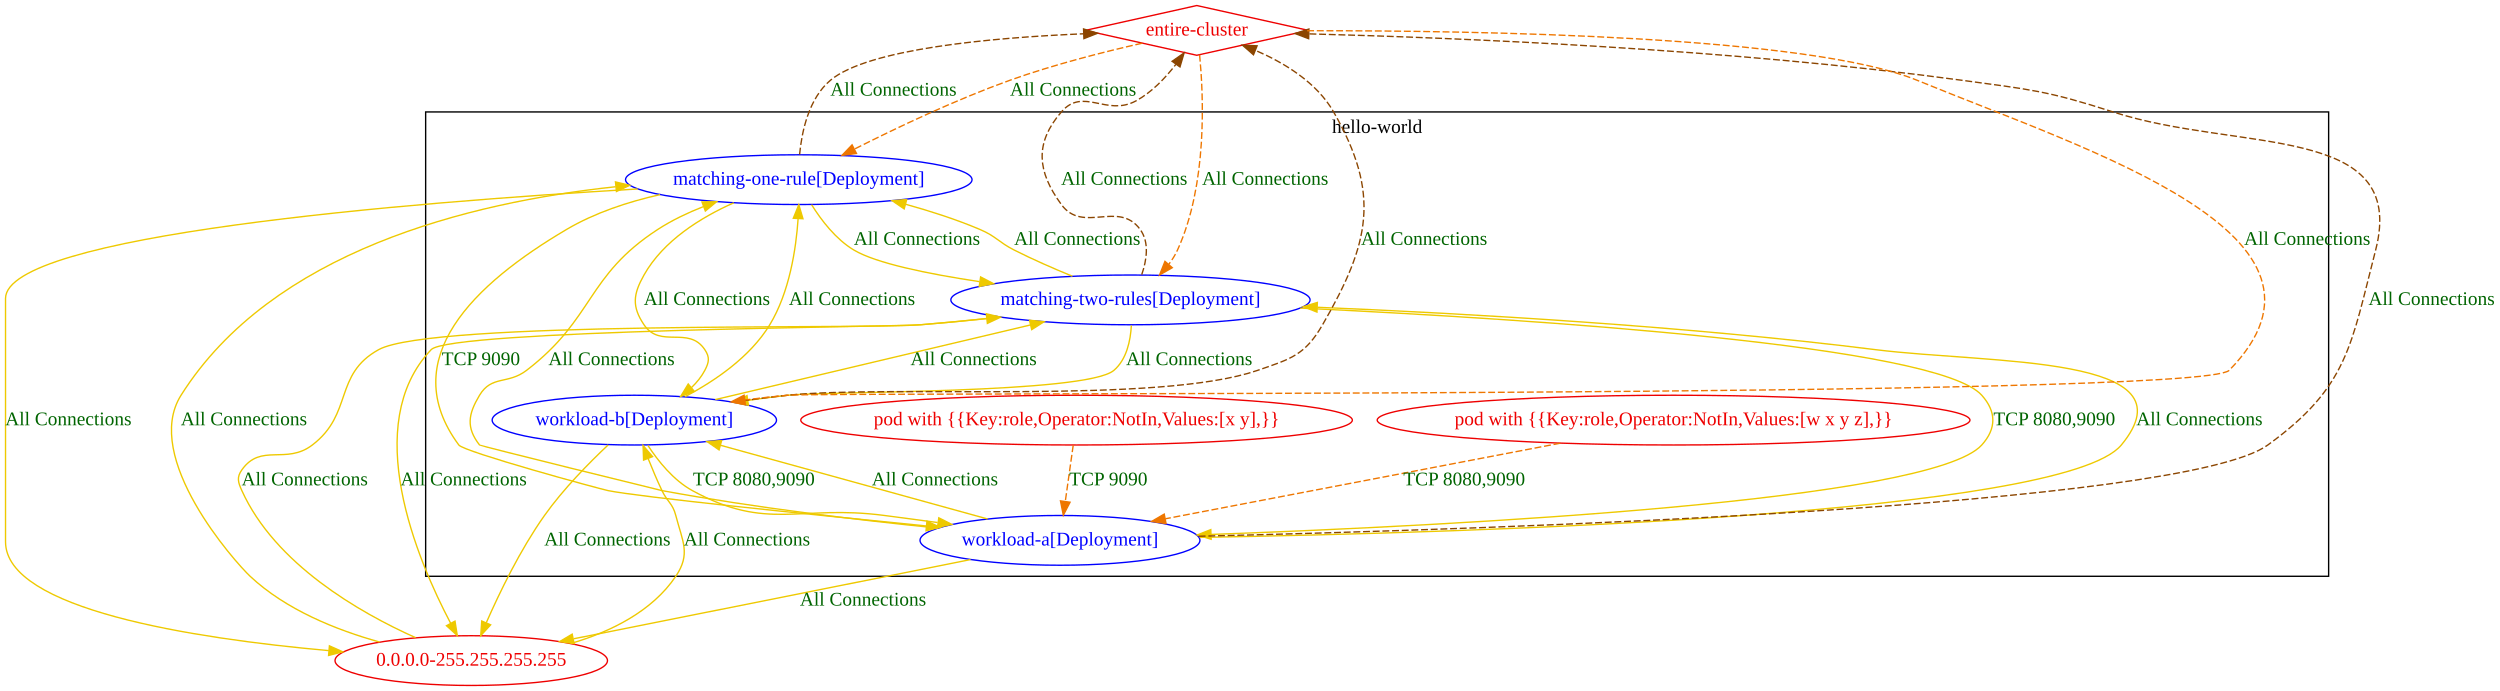
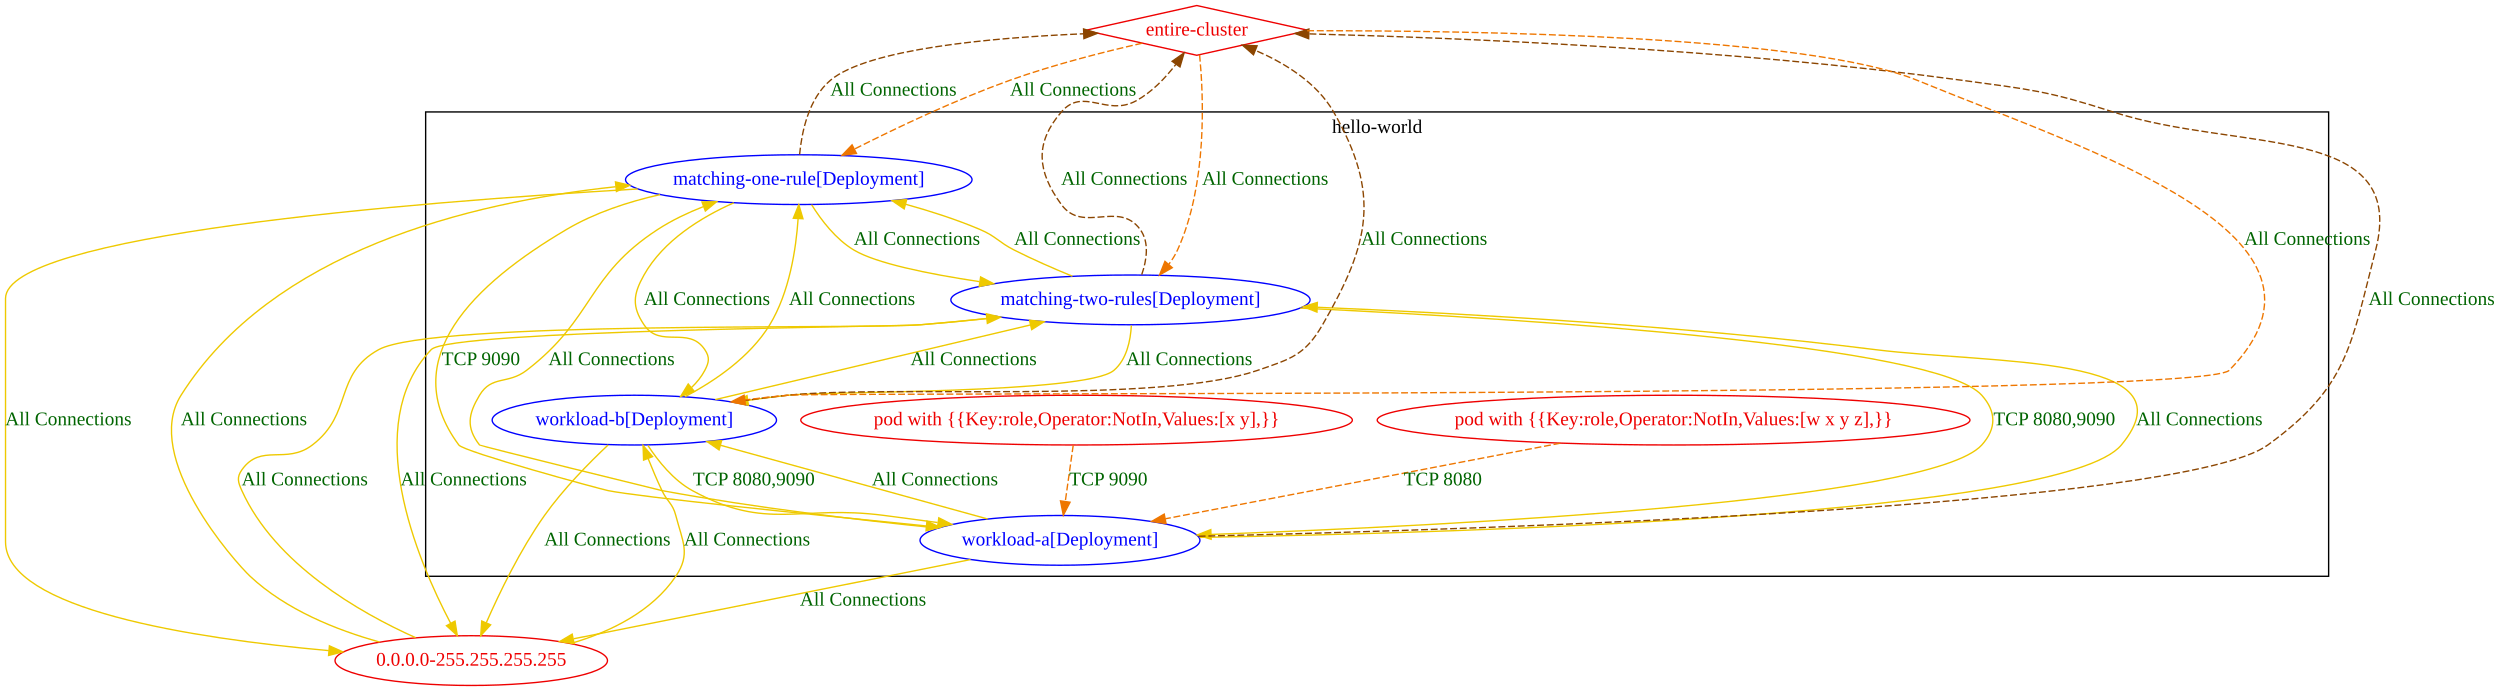
<svg xmlns="http://www.w3.org/2000/svg" width="1809pt" height="500pt" viewBox="0.00 0.00 1809.00 500.00">
  <g id="graph0" class="graph" transform="scale(1 1) rotate(0) translate(4 496)">
    <polygon fill="white" stroke="transparent" points="-4,4 -4,-496 1805,-496 1805,4 -4,4" />
    <g id="clust1" class="cluster">
      <polygon fill="none" stroke="black" points="304,-79 304,-415 1681,-415 1681,-79 304,-79" />
      <text text-anchor="middle" x="992.5" y="-399.8" font-family="Times New Roman,serif" font-size="14.00">hello-world</text>
    </g>
    <g id="node1" class="node">
      <ellipse fill="none" stroke="blue" cx="574" cy="-366" rx="125.38" ry="18" />
      <text text-anchor="middle" x="574" y="-362.3" font-family="Times New Roman,serif" font-size="14.00" fill="blue">matching-one-rule[Deployment]</text>
    </g>
    <g id="node2" class="node">
      <ellipse fill="none" stroke="blue" cx="814" cy="-279" rx="129.98" ry="18" />
      <text text-anchor="middle" x="814" y="-275.3" font-family="Times New Roman,serif" font-size="14.00" fill="blue">matching-two-rules[Deployment]</text>
    </g>
    <g id="edge9" class="edge">
      <path fill="none" stroke="#eec900" d="M583.25,-347.91C590.21,-336.74 600.8,-322.82 614,-315 630.04,-305.5 666.99,-297.87 704.81,-292.2" />
      <polygon fill="#eec900" stroke="#eec900" points="705.57,-295.62 714.96,-290.72 704.56,-288.7 705.57,-295.62" />
      <text text-anchor="middle" x="659.5" y="-318.8" font-family="Times New Roman,serif" font-size="14.00" fill="darkgreen">All Connections</text>
    </g>
    <g id="node3" class="node">
      <ellipse fill="none" stroke="blue" cx="763" cy="-105" rx="101.28" ry="18" />
      <text text-anchor="middle" x="763" y="-101.3" font-family="Times New Roman,serif" font-size="14.00" fill="blue">workload-a[Deployment]</text>
    </g>
    <g id="edge10" class="edge">
      <path fill="none" stroke="#eec900" d="M473.64,-355.17C450.34,-349.95 426.41,-342.02 406,-330 339.21,-290.65 281.89,-236.31 328,-174 331.73,-168.96 429.85,-142.26 436,-141 458.15,-136.47 578.08,-124.15 666.3,-115.41" />
      <polygon fill="#eec900" stroke="#eec900" points="666.75,-118.88 676.36,-114.42 666.06,-111.92 666.75,-118.88" />
      <text text-anchor="middle" x="344" y="-231.8" font-family="Times New Roman,serif" font-size="14.00" fill="darkgreen">TCP 9090</text>
    </g>
    <g id="node4" class="node">
      <ellipse fill="none" stroke="blue" cx="455" cy="-192" rx="102.88" ry="18" />
      <text text-anchor="middle" x="455" y="-188.3" font-family="Times New Roman,serif" font-size="14.00" fill="blue">workload-b[Deployment]</text>
    </g>
    <g id="edge11" class="edge">
      <path fill="none" stroke="#eec900" d="M526.99,-349.27C502.97,-338.57 475.94,-321.78 462,-297 454.15,-283.06 453.08,-274.28 462,-261 473.78,-243.46 494.22,-260.54 506,-243 509.72,-237.46 509.11,-233.9 506,-228 503.56,-223.37 500.2,-219.23 496.36,-215.57" />
      <polygon fill="#eec900" stroke="#eec900" points="498.44,-212.75 488.5,-209.1 494,-218.16 498.44,-212.75" />
      <text text-anchor="middle" x="507.5" y="-275.3" font-family="Times New Roman,serif" font-size="14.00" fill="darkgreen">All Connections</text>
    </g>
    <g id="node7" class="node">
      <ellipse fill="none" stroke="#ee0000" cx="337" cy="-18" rx="98.58" ry="18" />
      <text text-anchor="middle" x="337" y="-14.3" font-family="Times New Roman,serif" font-size="14.00" fill="#ee0000">0.0.0.0-255.255.255.255</text>
    </g>
    <g id="edge7" class="edge">
      <path fill="none" stroke="#eec900" d="M457.5,-359.27C289.72,-349.43 0,-325.8 0,-280 0,-280 0,-280 0,-104 0,-55.14 134.85,-34.09 233.94,-25.21" />
      <polygon fill="#eec900" stroke="#eec900" points="234.36,-28.68 244.02,-24.33 233.76,-21.71 234.36,-28.68" />
      <text text-anchor="middle" x="45.5" y="-188.3" font-family="Times New Roman,serif" font-size="14.00" fill="darkgreen">All Connections</text>
    </g>
    <g id="node8" class="node">
      <polygon fill="none" stroke="#ee0000" points="862,-492 781.23,-474 862,-456 942.77,-474 862,-492" />
      <text text-anchor="middle" x="862" y="-470.3" font-family="Times New Roman,serif" font-size="14.00" fill="#ee0000">entire-cluster</text>
    </g>
    <g id="edge8" class="edge">
      <path fill="none" stroke="#8b4500" stroke-dasharray="5,2" d="M574.59,-384.18C576.13,-400.62 581.17,-424.82 597,-438 624.14,-460.6 712.66,-468.7 780,-471.55" />
      <polygon fill="#8b4500" stroke="#8b4500" points="780.06,-475.05 790.19,-471.95 780.33,-468.06 780.06,-475.05" />
      <text text-anchor="middle" x="642.5" y="-426.8" font-family="Times New Roman,serif" font-size="14.00" fill="darkgreen">All Connections</text>
    </g>
    <g id="edge14" class="edge">
      <path fill="none" stroke="#eec900" d="M772.01,-296.09C758.42,-301.67 743.4,-308.23 730,-315 718.43,-320.84 716.93,-324.95 705,-330 688.08,-337.17 669.3,-343.22 651.37,-348.17" />
      <polygon fill="#eec900" stroke="#eec900" points="650.27,-344.84 641.52,-350.8 652.08,-351.6 650.27,-344.84" />
      <text text-anchor="middle" x="775.5" y="-318.8" font-family="Times New Roman,serif" font-size="14.00" fill="darkgreen">All Connections</text>
    </g>
    <g id="edge15" class="edge">
      <path fill="none" stroke="#eec900" d="M936.81,-273.08C1107.09,-264.98 1397.74,-246.02 1430,-210 1440.67,-198.08 1440.72,-185.87 1430,-174 1393.39,-133.47 1051.89,-115.82 872.28,-109.28" />
      <polygon fill="#eec900" stroke="#eec900" points="872.39,-105.78 862.27,-108.92 872.13,-112.78 872.39,-105.78" />
      <text text-anchor="middle" x="1482.5" y="-188.3" font-family="Times New Roman,serif" font-size="14.00" fill="darkgreen">TCP 8080,9090</text>
    </g>
    <g id="edge16" class="edge">
      <path fill="none" stroke="#eec900" d="M814.65,-260.53C814.05,-249.49 811.24,-235.87 802,-228 781.98,-210.94 592.13,-212.99 566,-210 556.66,-208.93 546.89,-207.66 537.2,-206.3" />
      <polygon fill="#eec900" stroke="#eec900" points="537.54,-202.81 527.14,-204.86 536.54,-209.74 537.54,-202.81" />
      <text text-anchor="middle" x="856.5" y="-231.8" font-family="Times New Roman,serif" font-size="14.00" fill="darkgreen">All Connections</text>
    </g>
    <g id="edge12" class="edge">
      <path fill="none" stroke="#eec900" d="M719.62,-266.55C700.57,-264.49 680.66,-262.52 662,-261 642.37,-259.4 321.57,-257.27 308,-243 256.57,-188.89 297.67,-91.37 322.12,-44.94" />
      <polygon fill="#eec900" stroke="#eec900" points="325.23,-46.56 326.9,-36.1 319.07,-43.23 325.23,-46.56" />
      <text text-anchor="middle" x="331.5" y="-144.8" font-family="Times New Roman,serif" font-size="14.00" fill="darkgreen">All Connections</text>
    </g>
    <g id="edge13" class="edge">
      <path fill="none" stroke="#8b4500" stroke-dasharray="5,2" d="M822.15,-297.26C825.76,-307.67 827.84,-320.67 821,-330 805.3,-351.43 779.7,-326.57 764,-348 746.4,-372.02 744.55,-392.45 764,-415 779.85,-433.37 796.69,-411.41 818,-423 829.47,-429.24 839.38,-439.7 846.88,-449.45" />
      <polygon fill="#8b4500" stroke="#8b4500" points="844.14,-451.64 852.82,-457.71 849.82,-447.55 844.14,-451.64" />
      <text text-anchor="middle" x="809.5" y="-362.3" font-family="Times New Roman,serif" font-size="14.00" fill="darkgreen">All Connections</text>
    </g>
    <g id="edge19" class="edge">
      <path fill="none" stroke="#eec900" d="M674.66,-113.87C617.45,-119.67 541.49,-128.7 475,-141 474.07,-141.17 343.58,-173.26 343,-174 333.15,-186.61 334.75,-196.29 343,-210 351.82,-224.65 363.43,-217.6 377,-228 426.17,-265.68 420.04,-296.27 472,-330 482.06,-336.53 493.47,-341.98 504.93,-346.49" />
      <polygon fill="#eec900" stroke="#eec900" points="503.95,-349.86 514.54,-350.06 506.38,-343.3 503.95,-349.86" />
      <text text-anchor="middle" x="438.5" y="-231.8" font-family="Times New Roman,serif" font-size="14.00" fill="darkgreen">All Connections</text>
    </g>
    <g id="edge20" class="edge">
      <path fill="none" stroke="#eec900" d="M864.03,-107.15C1062.84,-110.51 1489.25,-123.58 1531,-174 1585.12,-239.35 1437.19,-232.5 1353,-243 1216.07,-260.08 1058.46,-269.09 949.19,-273.66" />
      <polygon fill="#eec900" stroke="#eec900" points="948.95,-270.17 939.1,-274.08 949.24,-277.16 948.95,-270.17" />
      <text text-anchor="middle" x="1587.5" y="-188.3" font-family="Times New Roman,serif" font-size="14.00" fill="darkgreen">All Connections</text>
    </g>
    <g id="edge21" class="edge">
      <path fill="none" stroke="#eec900" d="M710.62,-120.46C657.21,-135.19 574.35,-158.06 517.54,-173.74" />
      <polygon fill="#eec900" stroke="#eec900" points="516.31,-170.45 507.6,-176.48 518.17,-177.2 516.31,-170.45" />
      <text text-anchor="middle" x="672.5" y="-144.8" font-family="Times New Roman,serif" font-size="14.00" fill="darkgreen">All Connections</text>
    </g>
    <g id="edge17" class="edge">
      <path fill="none" stroke="#eec900" d="M698.3,-91.09C621.07,-75.68 492.2,-49.97 411.06,-33.78" />
      <polygon fill="#eec900" stroke="#eec900" points="411.4,-30.28 400.91,-31.75 410.04,-37.14 411.4,-30.28" />
      <text text-anchor="middle" x="620.5" y="-57.8" font-family="Times New Roman,serif" font-size="14.00" fill="darkgreen">All Connections</text>
    </g>
    <g id="edge18" class="edge">
      <path fill="none" stroke="#8b4500" stroke-dasharray="5,2" d="M863.35,-107.97C1079.72,-113.05 1575.59,-129.46 1637,-174 1694.97,-216.05 1697.1,-245.66 1715,-315 1738.85,-407.4 1615.78,-385.58 1525,-415 1477.49,-430.4 1464.49,-431.29 1415,-438 1248.31,-460.58 1051.33,-468.65 943.21,-471.49" />
      <polygon fill="#8b4500" stroke="#8b4500" points="942.94,-467.99 933.03,-471.75 943.11,-474.99 942.94,-467.99" />
      <text text-anchor="middle" x="1755.5" y="-275.3" font-family="Times New Roman,serif" font-size="14.00" fill="darkgreen">All Connections</text>
    </g>
    <g id="edge24" class="edge">
      <path fill="none" stroke="#eec900" d="M491.71,-208.97C513.19,-220.29 538.8,-237.64 553,-261 567.22,-284.4 572.01,-315.7 573.52,-337.83" />
      <polygon fill="#eec900" stroke="#eec900" points="570.03,-338.07 574.03,-347.88 577.02,-337.72 570.03,-338.07" />
      <text text-anchor="middle" x="612.5" y="-275.3" font-family="Times New Roman,serif" font-size="14.00" fill="darkgreen">All Connections</text>
    </g>
    <g id="edge25" class="edge">
      <path fill="none" stroke="#eec900" d="M513.55,-206.86C575.77,-221.6 674.26,-244.91 741.39,-260.81" />
      <polygon fill="#eec900" stroke="#eec900" points="740.93,-264.3 751.47,-263.19 742.54,-257.48 740.93,-264.3" />
      <text text-anchor="middle" x="700.5" y="-231.8" font-family="Times New Roman,serif" font-size="14.00" fill="darkgreen">All Connections</text>
    </g>
    <g id="edge26" class="edge">
      <path fill="none" stroke="#eec900" d="M464.8,-173.71C472.14,-162.45 483.27,-148.51 497,-141 551.65,-111.11 574.24,-131.13 636,-123 648.44,-121.36 661.57,-119.62 674.47,-117.9" />
      <polygon fill="#eec900" stroke="#eec900" points="675.31,-121.32 684.76,-116.53 674.38,-114.38 675.31,-121.32" />
      <text text-anchor="middle" x="541.5" y="-144.8" font-family="Times New Roman,serif" font-size="14.00" fill="darkgreen">TCP 8080,9090</text>
    </g>
    <g id="edge22" class="edge">
      <path fill="none" stroke="#eec900" d="M436.09,-174.08C422.21,-161.03 403.51,-142.05 390,-123 372.51,-98.35 357.41,-67.12 347.85,-45.34" />
      <polygon fill="#eec900" stroke="#eec900" points="351.02,-43.87 343.86,-36.06 344.59,-46.63 351.02,-43.87" />
      <text text-anchor="middle" x="435.5" y="-101.3" font-family="Times New Roman,serif" font-size="14.00" fill="darkgreen">All Connections</text>
    </g>
    <g id="edge23" class="edge">
      <path fill="none" stroke="#8b4500" stroke-dasharray="5,2" d="M526.22,-204.98C539.42,-206.89 553.1,-208.67 566,-210 641.26,-217.74 834.48,-203.3 906,-228 930.13,-236.33 940.2,-238.92 953,-261 987.36,-320.3 995.08,-355.54 961,-415 948.8,-436.28 925.43,-450.51 904.46,-459.55" />
      <polygon fill="#8b4500" stroke="#8b4500" points="903.01,-456.36 895.04,-463.34 905.63,-462.85 903.01,-456.36" />
      <text text-anchor="middle" x="1026.5" y="-318.8" font-family="Times New Roman,serif" font-size="14.00" fill="darkgreen">All Connections</text>
    </g>
    <g id="node5" class="node">
      <ellipse fill="none" stroke="#ee0000" cx="1207" cy="-192" rx="214.46" ry="18" />
      <text text-anchor="middle" x="1207" y="-188.3" font-family="Times New Roman,serif" font-size="14.00" fill="#ee0000">pod with {{Key:role,Operator:NotIn,Values:[w x y z],}}</text>
    </g>
    <g id="edge27" class="edge">
      <path fill="none" stroke="#ee7600" stroke-dasharray="5,2" d="M1125.05,-175.31C1043.35,-159.67 918.88,-135.84 839.24,-120.6" />
      <polygon fill="#ee7600" stroke="#ee7600" points="839.76,-117.13 829.28,-118.69 838.44,-124.01 839.76,-117.13" />
-       <text text-anchor="middle" x="1055.5" y="-144.8" font-family="Times New Roman,serif" font-size="14.00" fill="darkgreen">TCP 8080,9090</text>
+       <text text-anchor="middle" x="1040" y="-144.8" font-family="Times New Roman,serif" font-size="14.00" fill="darkgreen">TCP 8080</text>
    </g>
    <g id="node6" class="node">
      <ellipse fill="none" stroke="#ee0000" cx="775" cy="-192" rx="199.56" ry="18" />
      <text text-anchor="middle" x="775" y="-188.3" font-family="Times New Roman,serif" font-size="14.00" fill="#ee0000">pod with {{Key:role,Operator:NotIn,Values:[x y],}}</text>
    </g>
    <g id="edge28" class="edge">
      <path fill="none" stroke="#ee7600" stroke-dasharray="5,2" d="M772.57,-173.8C770.93,-162.16 768.72,-146.55 766.85,-133.24" />
      <polygon fill="#ee7600" stroke="#ee7600" points="770.29,-132.59 765.42,-123.18 763.36,-133.57 770.29,-132.59" />
      <text text-anchor="middle" x="798" y="-144.8" font-family="Times New Roman,serif" font-size="14.00" fill="darkgreen">TCP 9090</text>
    </g>
    <g id="edge1" class="edge">
      <path fill="none" stroke="#eec900" d="M270.71,-31.41C239.14,-40.19 202.76,-54.86 177,-79 166.21,-89.12 98.53,-164.9 127,-210 192.79,-314.2 335,-349.5 441.46,-360.87" />
      <polygon fill="#eec900" stroke="#eec900" points="441.35,-364.38 451.65,-361.9 442.05,-357.42 441.35,-364.38" />
      <text text-anchor="middle" x="172.5" y="-188.3" font-family="Times New Roman,serif" font-size="14.00" fill="darkgreen">All Connections</text>
    </g>
    <g id="edge2" class="edge">
      <path fill="none" stroke="#eec900" d="M296.71,-34.58C255.76,-52.95 195.03,-87.89 171,-141 168.25,-147.07 167.15,-150.56 171,-156 184.88,-175.62 202.88,-159.43 222,-174 251.71,-196.64 237.3,-224.94 270,-243 308.17,-264.07 618.53,-257.58 662,-261 677.56,-262.23 694,-263.79 710.08,-265.46" />
      <polygon fill="#eec900" stroke="#eec900" points="709.72,-268.94 720.04,-266.52 710.46,-261.98 709.72,-268.94" />
      <text text-anchor="middle" x="216.5" y="-144.8" font-family="Times New Roman,serif" font-size="14.00" fill="darkgreen">All Connections</text>
    </g>
    <g id="edge3" class="edge">
      <path fill="none" stroke="#eec900" d="M409.11,-30.38C437.7,-38.81 467.81,-53.48 485,-79 495.93,-95.22 489.91,-104.07 485,-123 482.7,-131.86 478.93,-132.73 475,-141 471.48,-148.4 468.03,-156.59 465.01,-164.16" />
      <polygon fill="#eec900" stroke="#eec900" points="461.69,-163.06 461.32,-173.64 468.21,-165.59 461.69,-163.06" />
      <text text-anchor="middle" x="536.5" y="-101.3" font-family="Times New Roman,serif" font-size="14.00" fill="darkgreen">All Connections</text>
    </g>
    <g id="edge4" class="edge">
      <path fill="none" stroke="#ee7600" stroke-dasharray="5,2" d="M822.44,-464.73C795.23,-458.56 758.45,-449.27 727,-438 687.65,-423.9 644.62,-403.45 614.24,-388.12" />
      <polygon fill="#ee7600" stroke="#ee7600" points="615.74,-384.95 605.24,-383.54 612.56,-391.19 615.74,-384.95" />
      <text text-anchor="middle" x="772.5" y="-426.8" font-family="Times New Roman,serif" font-size="14.00" fill="darkgreen">All Connections</text>
    </g>
    <g id="edge5" class="edge">
      <path fill="none" stroke="#ee7600" stroke-dasharray="5,2" d="M864.03,-456.39C866.95,-426.56 869.79,-362.57 848,-315 846.34,-311.38 844.14,-307.91 841.66,-304.65" />
      <polygon fill="#ee7600" stroke="#ee7600" points="844.25,-302.3 835.05,-297.04 838.97,-306.89 844.25,-302.3" />
      <text text-anchor="middle" x="911.5" y="-362.3" font-family="Times New Roman,serif" font-size="14.00" fill="darkgreen">All Connections</text>
    </g>
    <g id="edge6" class="edge">
      <path fill="none" stroke="#ee7600" stroke-dasharray="5,2" d="M941.84,-473.76C1067.57,-473.95 1305.37,-469.86 1383,-438 1509.84,-385.94 1705.11,-325.79 1609,-228 1588.69,-207.33 594.87,-212.45 566,-210 555.92,-209.14 545.36,-207.94 534.93,-206.56" />
      <polygon fill="#ee7600" stroke="#ee7600" points="535.38,-203.08 525,-205.18 534.42,-210.02 535.38,-203.08" />
      <text text-anchor="middle" x="1665.5" y="-318.8" font-family="Times New Roman,serif" font-size="14.00" fill="darkgreen">All Connections</text>
    </g>
  </g>
</svg>
